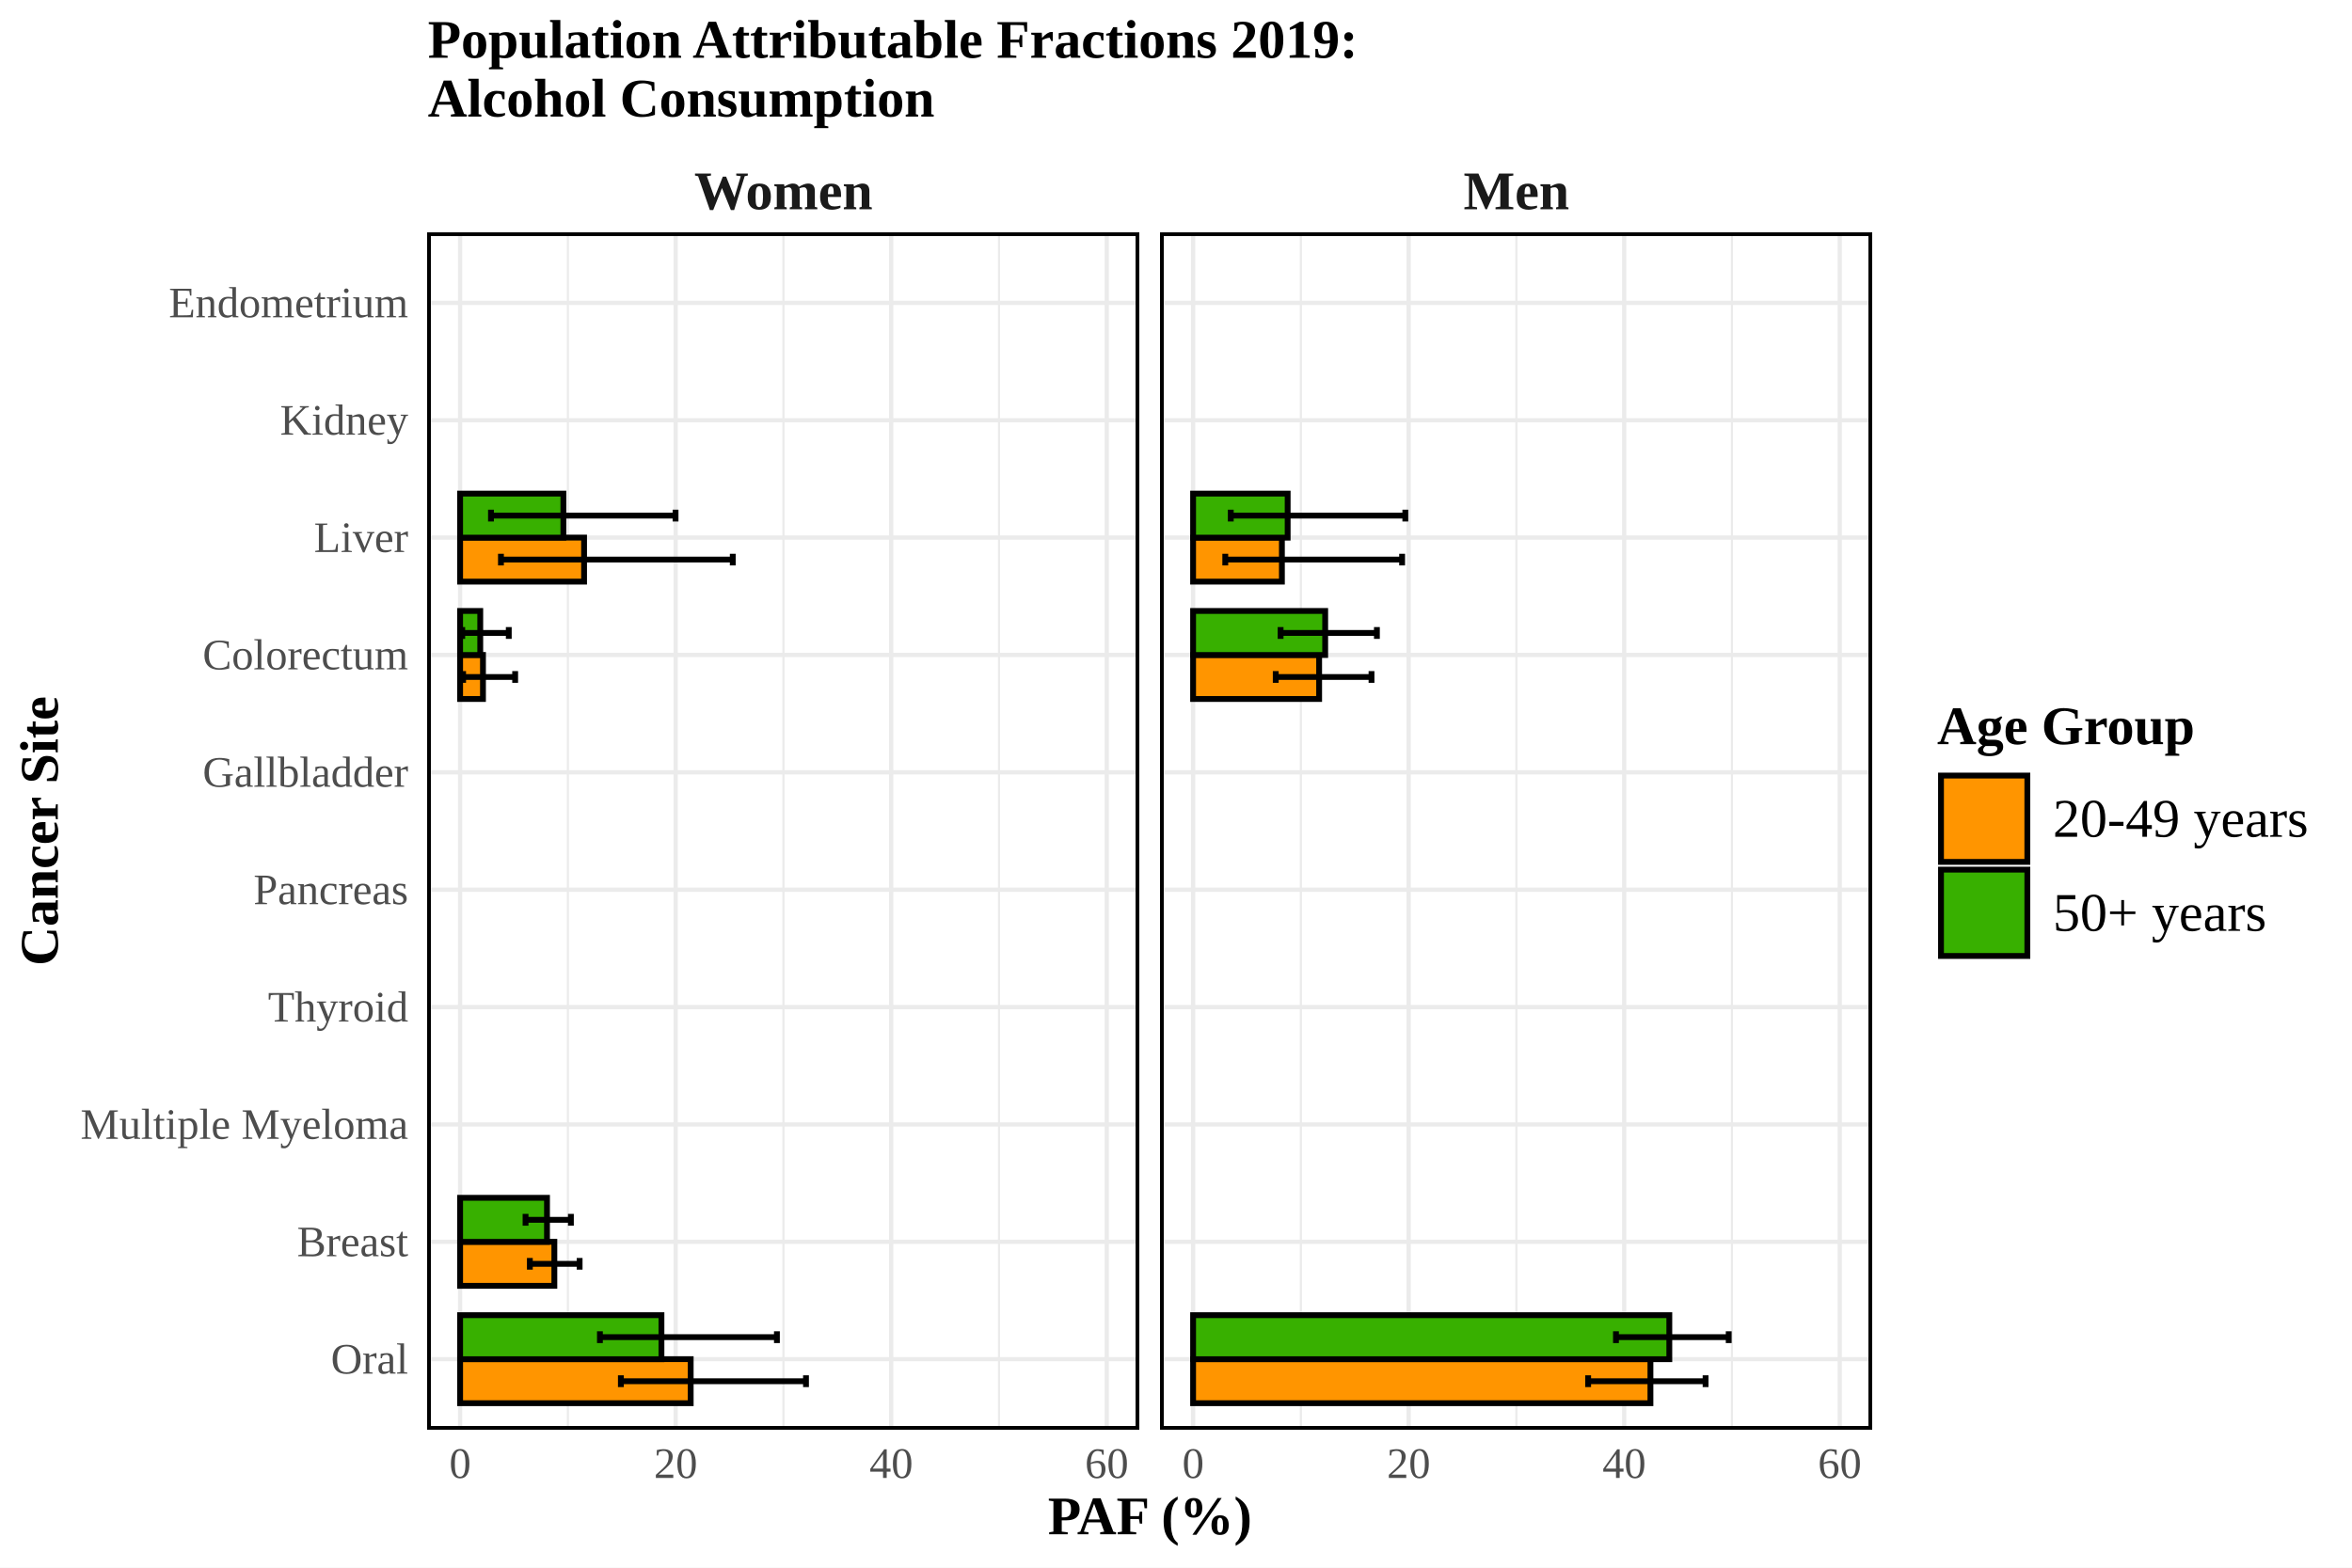
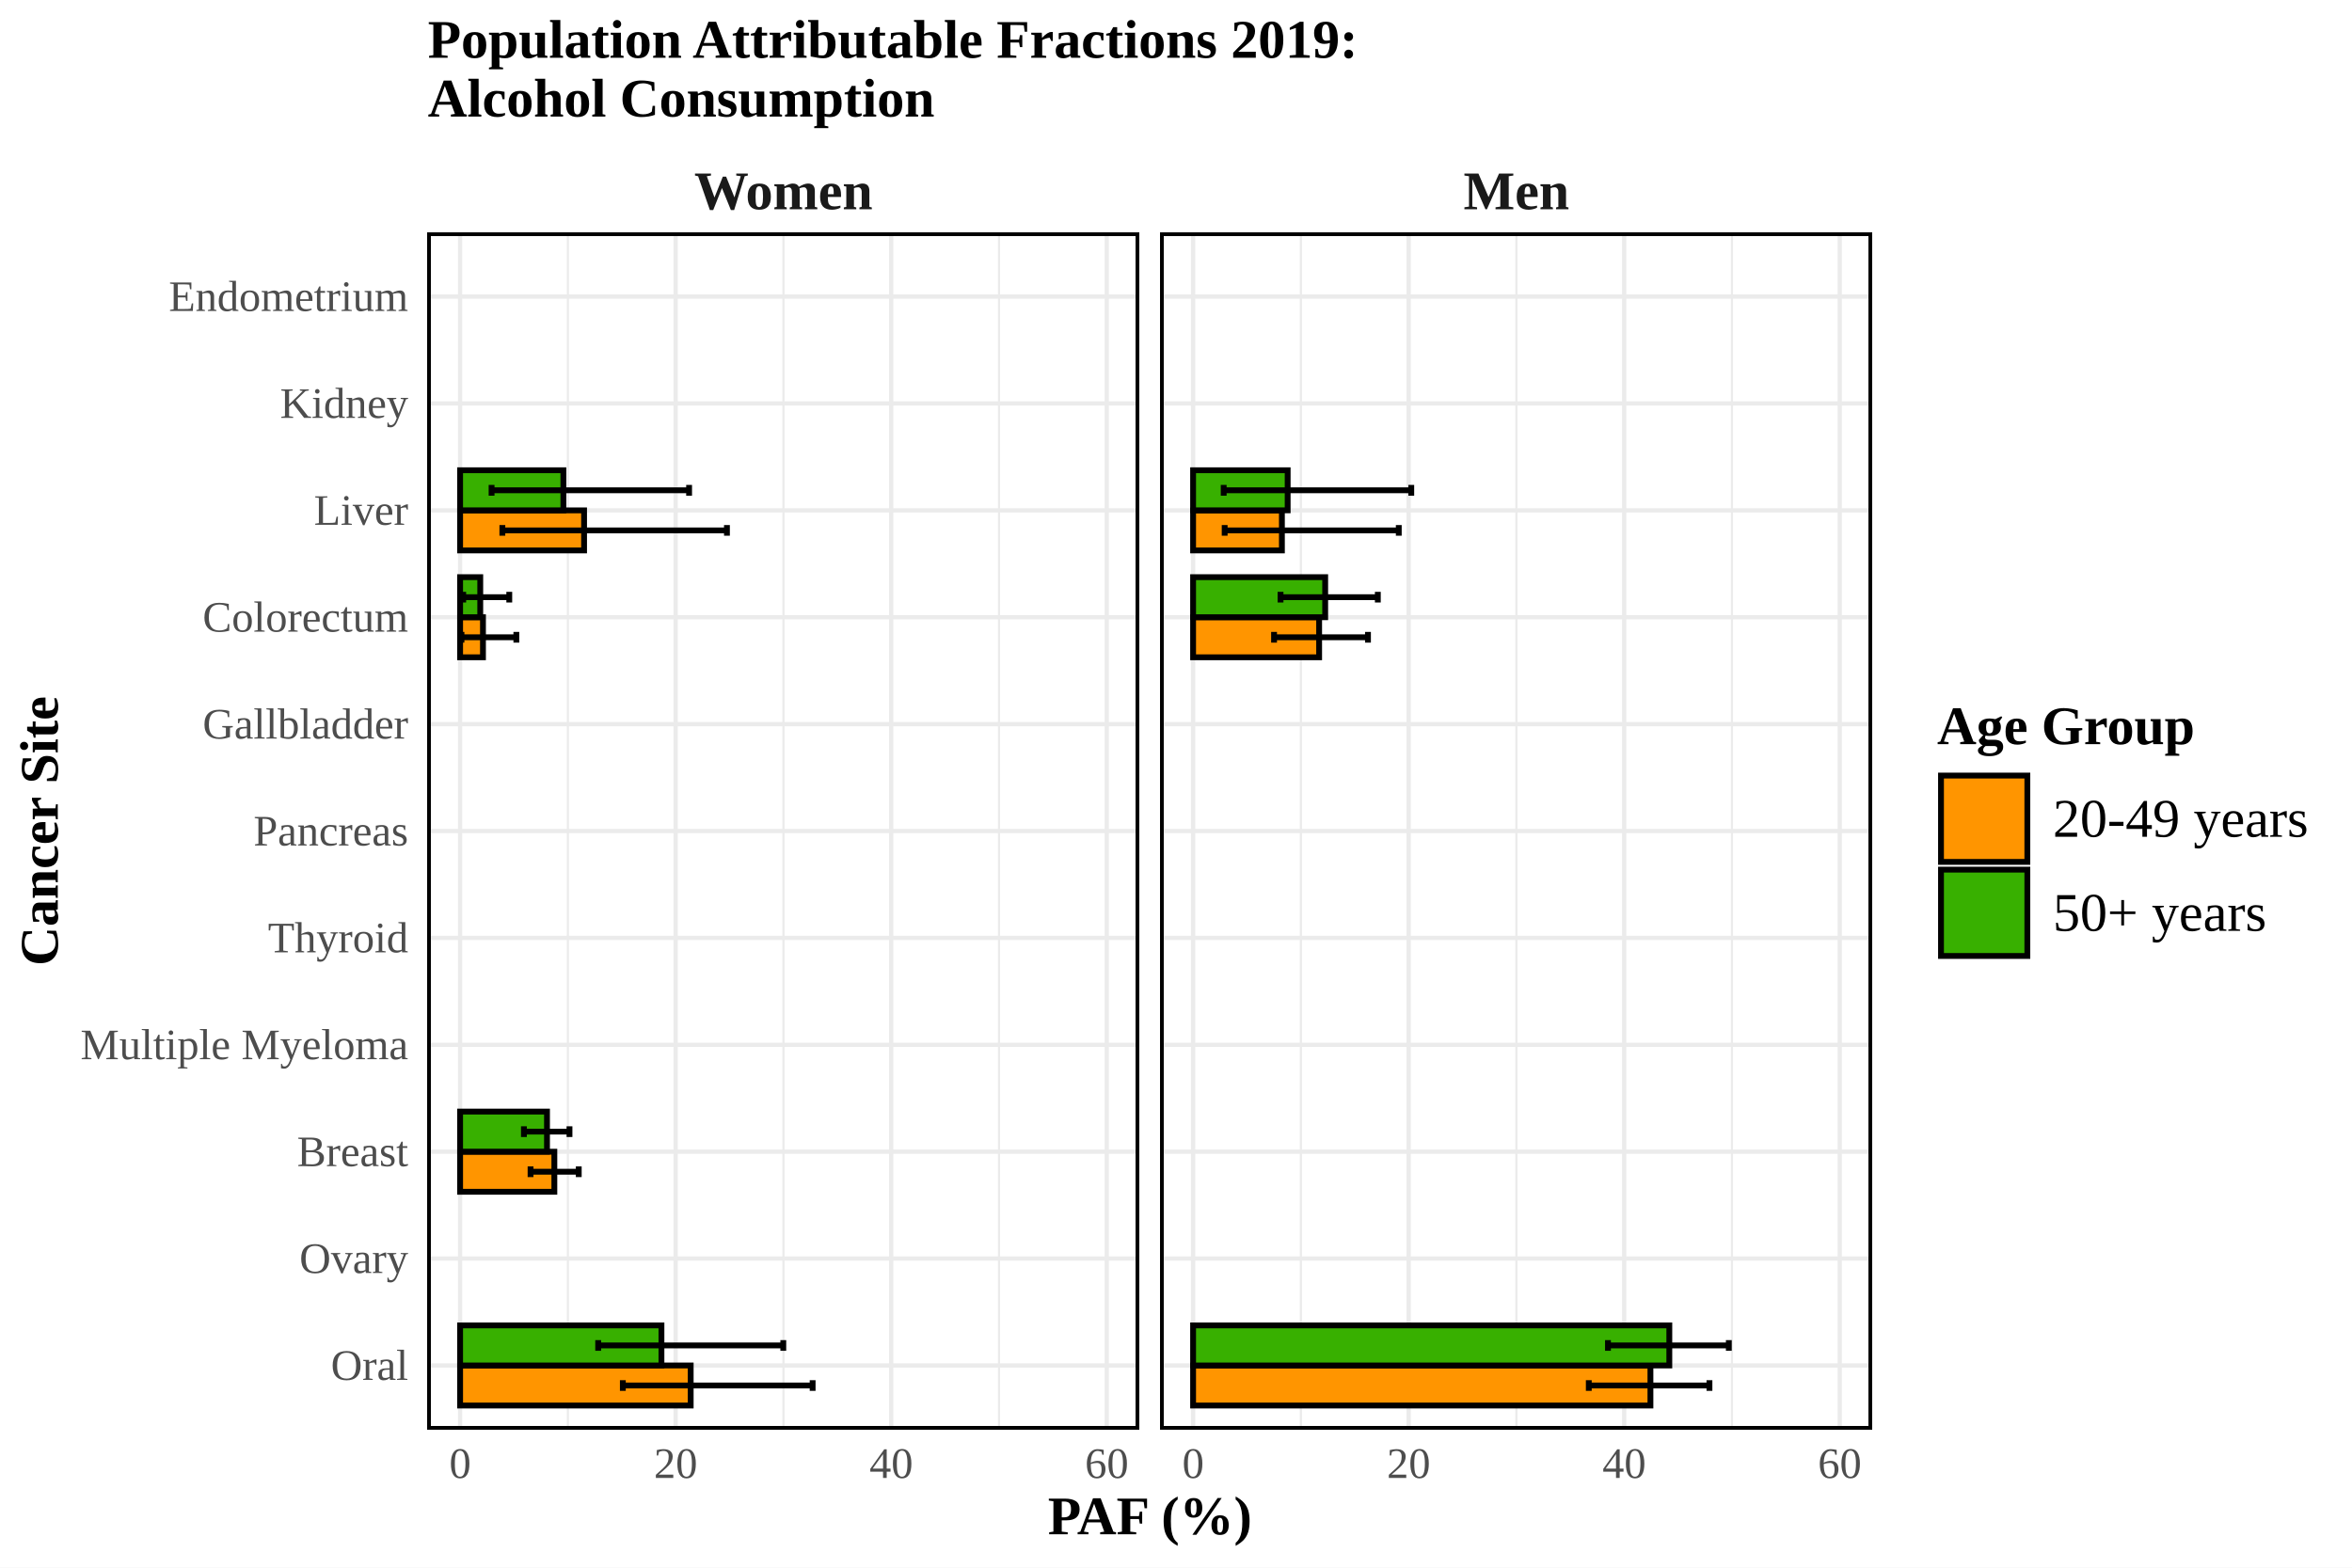
<svg xmlns="http://www.w3.org/2000/svg" class="svglite" width="432.00pt" height="288.00pt" viewBox="0 0 432.00 288.00">
  <defs>
    <style type="text/css">
    .svglite line, .svglite polyline, .svglite polygon, .svglite path, .svglite rect, .svglite circle {
      fill: none;
      stroke: #000000;
      stroke-linecap: round;
      stroke-linejoin: round;
      stroke-miterlimit: 10.00;
    }
    .svglite text {
      white-space: pre;
    }
  </style>
  </defs>
  <rect width="100%" height="100%" style="stroke: none; fill: #FFFFFF;" />
  <defs>
    <clipPath id="cpMC4wMHw0MzIuMDB8MC4wMHwyODguMDA=">
      <rect x="0.00" y="0.00" width="432.00" height="288.00" />
    </clipPath>
  </defs>
  <g clip-path="url(#cpMC4wMHw0MzIuMDB8MC4wMHwyODguMDA=)">
</g>
  <defs>
    <clipPath id="cpNzguNTh8MjA5LjIyfDQyLjcwfDI2Mi42Mw==">
      <rect x="78.58" y="42.70" width="130.64" height="219.93" />
    </clipPath>
  </defs>
  <g clip-path="url(#cpNzguNTh8MjA5LjIyfDQyLjcwfDI2Mi42Mw==)">
    <polyline points="104.31,262.63 104.31,42.70 " style="stroke-width: 0.39; stroke: #EBEBEB; stroke-linecap: butt;" />
    <polyline points="143.90,262.63 143.90,42.70 " style="stroke-width: 0.39; stroke: #EBEBEB; stroke-linecap: butt;" />
    <polyline points="183.49,262.63 183.49,42.70 " style="stroke-width: 0.39; stroke: #EBEBEB; stroke-linecap: butt;" />
-     <polyline points="78.58,249.69 209.22,249.69 " style="stroke-width: 0.78; stroke: #EBEBEB; stroke-linecap: butt;" />
-     <polyline points="78.58,228.13 209.22,228.13 " style="stroke-width: 0.78; stroke: #EBEBEB; stroke-linecap: butt;" />
-     <polyline points="78.58,206.57 209.22,206.57 " style="stroke-width: 0.78; stroke: #EBEBEB; stroke-linecap: butt;" />
-     <polyline points="78.58,185.01 209.22,185.01 " style="stroke-width: 0.78; stroke: #EBEBEB; stroke-linecap: butt;" />
-     <polyline points="78.58,163.45 209.22,163.45 " style="stroke-width: 0.78; stroke: #EBEBEB; stroke-linecap: butt;" />
-     <polyline points="78.58,141.88 209.22,141.88 " style="stroke-width: 0.78; stroke: #EBEBEB; stroke-linecap: butt;" />
-     <polyline points="78.58,120.32 209.22,120.32 " style="stroke-width: 0.78; stroke: #EBEBEB; stroke-linecap: butt;" />
-     <polyline points="78.58,98.76 209.22,98.76 " style="stroke-width: 0.78; stroke: #EBEBEB; stroke-linecap: butt;" />
-     <polyline points="78.58,77.20 209.22,77.20 " style="stroke-width: 0.78; stroke: #EBEBEB; stroke-linecap: butt;" />
-     <polyline points="78.58,55.64 209.22,55.64 " style="stroke-width: 0.78; stroke: #EBEBEB; stroke-linecap: butt;" />
+     <polyline points="78.58,250.85 209.22,250.85 " style="stroke-width: 0.78; stroke: #EBEBEB; stroke-linecap: butt;" />
+     <polyline points="78.58,231.21 209.22,231.21 " style="stroke-width: 0.78; stroke: #EBEBEB; stroke-linecap: butt;" />
+     <polyline points="78.58,211.58 209.22,211.58 " style="stroke-width: 0.78; stroke: #EBEBEB; stroke-linecap: butt;" />
+     <polyline points="78.58,191.94 209.22,191.94 " style="stroke-width: 0.78; stroke: #EBEBEB; stroke-linecap: butt;" />
+     <polyline points="78.58,172.30 209.22,172.30 " style="stroke-width: 0.78; stroke: #EBEBEB; stroke-linecap: butt;" />
+     <polyline points="78.58,152.67 209.22,152.67 " style="stroke-width: 0.78; stroke: #EBEBEB; stroke-linecap: butt;" />
+     <polyline points="78.58,133.03 209.22,133.03 " style="stroke-width: 0.78; stroke: #EBEBEB; stroke-linecap: butt;" />
+     <polyline points="78.58,113.39 209.22,113.39 " style="stroke-width: 0.78; stroke: #EBEBEB; stroke-linecap: butt;" />
+     <polyline points="78.58,93.76 209.22,93.76 " style="stroke-width: 0.78; stroke: #EBEBEB; stroke-linecap: butt;" />
+     <polyline points="78.58,74.12 209.22,74.12 " style="stroke-width: 0.78; stroke: #EBEBEB; stroke-linecap: butt;" />
+     <polyline points="78.58,54.48 209.22,54.48 " style="stroke-width: 0.78; stroke: #EBEBEB; stroke-linecap: butt;" />
    <polyline points="84.51,262.63 84.51,42.70 " style="stroke-width: 0.78; stroke: #EBEBEB; stroke-linecap: butt;" />
    <polyline points="124.10,262.63 124.10,42.70 " style="stroke-width: 0.78; stroke: #EBEBEB; stroke-linecap: butt;" />
    <polyline points="163.69,262.63 163.69,42.70 " style="stroke-width: 0.78; stroke: #EBEBEB; stroke-linecap: butt;" />
    <polyline points="203.28,262.63 203.28,42.70 " style="stroke-width: 0.78; stroke: #EBEBEB; stroke-linecap: butt;" />
-     <rect x="84.51" y="228.13" width="17.31" height="8.09" style="stroke-width: 1.07; stroke-linecap: butt; stroke-linejoin: miter; fill: #FF9500;" />
-     <rect x="84.51" y="220.05" width="15.96" height="8.09" style="stroke-width: 1.07; stroke-linecap: butt; stroke-linejoin: miter; fill: #38B000;" />
-     <rect x="84.51" y="120.32" width="4.20" height="8.09" style="stroke-width: 1.07; stroke-linecap: butt; stroke-linejoin: miter; fill: #FF9500;" />
-     <rect x="84.51" y="112.24" width="3.70" height="8.09" style="stroke-width: 1.07; stroke-linecap: butt; stroke-linejoin: miter; fill: #38B000;" />
-     <rect x="84.51" y="55.64" width="0.00" height="8.09" style="stroke-width: 1.07; stroke-linecap: butt; stroke-linejoin: miter; fill: #FF9500;" />
-     <rect x="84.51" y="47.55" width="0.00" height="8.09" style="stroke-width: 1.07; stroke-linecap: butt; stroke-linejoin: miter; fill: #38B000;" />
-     <rect x="84.51" y="141.88" width="0.00" height="8.09" style="stroke-width: 1.07; stroke-linecap: butt; stroke-linejoin: miter; fill: #FF9500;" />
-     <rect x="84.51" y="133.80" width="0.00" height="8.09" style="stroke-width: 1.07; stroke-linecap: butt; stroke-linejoin: miter; fill: #38B000;" />
-     <rect x="84.51" y="77.20" width="0.00" height="8.09" style="stroke-width: 1.07; stroke-linecap: butt; stroke-linejoin: miter; fill: #FF9500;" />
-     <rect x="84.51" y="69.11" width="0.00" height="8.09" style="stroke-width: 1.07; stroke-linecap: butt; stroke-linejoin: miter; fill: #38B000;" />
-     <rect x="84.51" y="98.76" width="22.77" height="8.09" style="stroke-width: 1.07; stroke-linecap: butt; stroke-linejoin: miter; fill: #FF9500;" />
-     <rect x="84.51" y="90.68" width="18.97" height="8.09" style="stroke-width: 1.07; stroke-linecap: butt; stroke-linejoin: miter; fill: #38B000;" />
-     <rect x="84.51" y="206.57" width="0.00" height="8.09" style="stroke-width: 1.07; stroke-linecap: butt; stroke-linejoin: miter; fill: #FF9500;" />
-     <rect x="84.51" y="198.49" width="0.00" height="8.09" style="stroke-width: 1.07; stroke-linecap: butt; stroke-linejoin: miter; fill: #38B000;" />
-     <rect x="84.51" y="249.69" width="42.35" height="8.09" style="stroke-width: 1.07; stroke-linecap: butt; stroke-linejoin: miter; fill: #FF9500;" />
-     <rect x="84.51" y="241.61" width="36.98" height="8.09" style="stroke-width: 1.07; stroke-linecap: butt; stroke-linejoin: miter; fill: #38B000;" />
-     <rect x="84.51" y="163.45" width="0.00" height="8.09" style="stroke-width: 1.07; stroke-linecap: butt; stroke-linejoin: miter; fill: #FF9500;" />
-     <rect x="84.51" y="155.36" width="0.00" height="8.09" style="stroke-width: 1.07; stroke-linecap: butt; stroke-linejoin: miter; fill: #38B000;" />
-     <rect x="84.51" y="185.01" width="0.00" height="8.09" style="stroke-width: 1.07; stroke-linecap: butt; stroke-linejoin: miter; fill: #FF9500;" />
-     <rect x="84.51" y="176.92" width="0.00" height="8.09" style="stroke-width: 1.07; stroke-linecap: butt; stroke-linejoin: miter; fill: #38B000;" />
-     <polyline points="106.46,233.25 106.46,231.10 " style="stroke-width: 1.07; stroke-linecap: butt;" />
-     <polyline points="106.46,232.18 97.32,232.18 " style="stroke-width: 1.07; stroke-linecap: butt;" />
-     <polyline points="97.32,233.25 97.32,231.10 " style="stroke-width: 1.07; stroke-linecap: butt;" />
-     <polyline points="104.86,225.17 104.86,223.01 " style="stroke-width: 1.07; stroke-linecap: butt;" />
-     <polyline points="104.86,224.09 96.53,224.09 " style="stroke-width: 1.07; stroke-linecap: butt;" />
-     <polyline points="96.53,225.17 96.53,223.01 " style="stroke-width: 1.07; stroke-linecap: butt;" />
-     <polyline points="94.62,125.44 94.62,123.29 " style="stroke-width: 1.07; stroke-linecap: butt;" />
-     <polyline points="94.62,124.37 85.06,124.37 " style="stroke-width: 1.07; stroke-linecap: butt;" />
-     <polyline points="85.06,125.44 85.06,123.29 " style="stroke-width: 1.07; stroke-linecap: butt;" />
-     <polyline points="93.45,117.36 93.45,115.20 " style="stroke-width: 1.07; stroke-linecap: butt;" />
-     <polyline points="93.45,116.28 84.90,116.28 " style="stroke-width: 1.07; stroke-linecap: butt;" />
-     <polyline points="84.90,117.36 84.90,115.20 " style="stroke-width: 1.07; stroke-linecap: butt;" />
-     <polyline points="134.59,103.88 134.59,101.73 " style="stroke-width: 1.07; stroke-linecap: butt;" />
-     <polyline points="134.59,102.80 92.01,102.80 " style="stroke-width: 1.07; stroke-linecap: butt;" />
-     <polyline points="92.01,103.88 92.01,101.73 " style="stroke-width: 1.07; stroke-linecap: butt;" />
-     <polyline points="124.08,95.80 124.08,93.64 " style="stroke-width: 1.07; stroke-linecap: butt;" />
-     <polyline points="124.08,94.72 90.18,94.72 " style="stroke-width: 1.07; stroke-linecap: butt;" />
-     <polyline points="90.18,95.80 90.18,93.64 " style="stroke-width: 1.07; stroke-linecap: butt;" />
-     <polyline points="148.04,254.82 148.04,252.66 " style="stroke-width: 1.07; stroke-linecap: butt;" />
-     <polyline points="148.04,253.74 114.04,253.74 " style="stroke-width: 1.07; stroke-linecap: butt;" />
-     <polyline points="114.04,254.82 114.04,252.66 " style="stroke-width: 1.07; stroke-linecap: butt;" />
-     <polyline points="142.70,246.73 142.70,244.57 " style="stroke-width: 1.07; stroke-linecap: butt;" />
-     <polyline points="142.70,245.65 110.19,245.65 " style="stroke-width: 1.07; stroke-linecap: butt;" />
-     <polyline points="110.19,246.73 110.19,244.57 " style="stroke-width: 1.07; stroke-linecap: butt;" />
+     <rect x="84.51" y="211.58" width="17.31" height="7.36" style="stroke-width: 1.07; stroke-linecap: butt; stroke-linejoin: miter; fill: #FF9500;" />
+     <rect x="84.51" y="204.21" width="15.96" height="7.36" style="stroke-width: 1.07; stroke-linecap: butt; stroke-linejoin: miter; fill: #38B000;" />
+     <rect x="84.51" y="113.39" width="4.20" height="7.36" style="stroke-width: 1.07; stroke-linecap: butt; stroke-linejoin: miter; fill: #FF9500;" />
+     <rect x="84.51" y="106.03" width="3.70" height="7.36" style="stroke-width: 1.07; stroke-linecap: butt; stroke-linejoin: miter; fill: #38B000;" />
+     <rect x="84.51" y="54.48" width="0.00" height="7.36" style="stroke-width: 1.07; stroke-linecap: butt; stroke-linejoin: miter; fill: #FF9500;" />
+     <rect x="84.51" y="47.12" width="0.00" height="7.36" style="stroke-width: 1.07; stroke-linecap: butt; stroke-linejoin: miter; fill: #38B000;" />
+     <rect x="84.51" y="133.03" width="0.00" height="7.36" style="stroke-width: 1.07; stroke-linecap: butt; stroke-linejoin: miter; fill: #FF9500;" />
+     <rect x="84.51" y="125.67" width="0.00" height="7.36" style="stroke-width: 1.07; stroke-linecap: butt; stroke-linejoin: miter; fill: #38B000;" />
+     <rect x="84.51" y="74.12" width="0.00" height="7.36" style="stroke-width: 1.07; stroke-linecap: butt; stroke-linejoin: miter; fill: #FF9500;" />
+     <rect x="84.51" y="66.75" width="0.00" height="7.36" style="stroke-width: 1.07; stroke-linecap: butt; stroke-linejoin: miter; fill: #38B000;" />
+     <rect x="84.51" y="93.76" width="22.77" height="7.36" style="stroke-width: 1.07; stroke-linecap: butt; stroke-linejoin: miter; fill: #FF9500;" />
+     <rect x="84.51" y="86.39" width="18.97" height="7.36" style="stroke-width: 1.07; stroke-linecap: butt; stroke-linejoin: miter; fill: #38B000;" />
+     <rect x="84.51" y="191.94" width="0.00" height="7.36" style="stroke-width: 1.07; stroke-linecap: butt; stroke-linejoin: miter; fill: #FF9500;" />
+     <rect x="84.51" y="184.58" width="0.00" height="7.36" style="stroke-width: 1.07; stroke-linecap: butt; stroke-linejoin: miter; fill: #38B000;" />
+     <rect x="84.51" y="250.85" width="42.35" height="7.36" style="stroke-width: 1.07; stroke-linecap: butt; stroke-linejoin: miter; fill: #FF9500;" />
+     <rect x="84.51" y="243.49" width="36.98" height="7.36" style="stroke-width: 1.07; stroke-linecap: butt; stroke-linejoin: miter; fill: #38B000;" />
+     <rect x="84.51" y="231.21" width="0.00" height="7.36" style="stroke-width: 1.07; stroke-linecap: butt; stroke-linejoin: miter; fill: #FF9500;" />
+     <rect x="84.51" y="223.85" width="0.00" height="7.36" style="stroke-width: 1.07; stroke-linecap: butt; stroke-linejoin: miter; fill: #38B000;" />
+     <rect x="84.51" y="152.67" width="0.00" height="7.36" style="stroke-width: 1.07; stroke-linecap: butt; stroke-linejoin: miter; fill: #FF9500;" />
+     <rect x="84.51" y="145.30" width="0.00" height="7.36" style="stroke-width: 1.07; stroke-linecap: butt; stroke-linejoin: miter; fill: #38B000;" />
+     <rect x="84.51" y="172.30" width="0.00" height="7.36" style="stroke-width: 1.07; stroke-linecap: butt; stroke-linejoin: miter; fill: #FF9500;" />
+     <rect x="84.51" y="164.94" width="0.00" height="7.36" style="stroke-width: 1.07; stroke-linecap: butt; stroke-linejoin: miter; fill: #38B000;" />
+     <polyline points="106.30,216.24 106.30,214.28 " style="stroke-width: 1.07; stroke-linecap: butt;" />
+     <polyline points="106.30,215.26 97.45,215.26 " style="stroke-width: 1.07; stroke-linecap: butt;" />
+     <polyline points="97.45,216.24 97.45,214.28 " style="stroke-width: 1.07; stroke-linecap: butt;" />
+     <polyline points="104.60,208.88 104.60,206.91 " style="stroke-width: 1.07; stroke-linecap: butt;" />
+     <polyline points="104.60,207.89 96.23,207.89 " style="stroke-width: 1.07; stroke-linecap: butt;" />
+     <polyline points="96.23,208.88 96.23,206.91 " style="stroke-width: 1.07; stroke-linecap: butt;" />
+     <polyline points="94.84,118.06 94.84,116.09 " style="stroke-width: 1.07; stroke-linecap: butt;" />
+     <polyline points="94.84,117.07 84.76,117.07 " style="stroke-width: 1.07; stroke-linecap: butt;" />
+     <polyline points="84.76,118.06 84.76,116.09 " style="stroke-width: 1.07; stroke-linecap: butt;" />
+     <polyline points="93.54,110.69 93.54,108.73 " style="stroke-width: 1.07; stroke-linecap: butt;" />
+     <polyline points="93.54,109.71 85.08,109.71 " style="stroke-width: 1.07; stroke-linecap: butt;" />
+     <polyline points="85.08,110.69 85.08,108.73 " style="stroke-width: 1.07; stroke-linecap: butt;" />
+     <polyline points="133.52,98.42 133.52,96.46 " style="stroke-width: 1.07; stroke-linecap: butt;" />
+     <polyline points="133.52,97.44 92.27,97.44 " style="stroke-width: 1.07; stroke-linecap: butt;" />
+     <polyline points="92.27,98.42 92.27,96.46 " style="stroke-width: 1.07; stroke-linecap: butt;" />
+     <polyline points="126.57,91.06 126.57,89.09 " style="stroke-width: 1.07; stroke-linecap: butt;" />
+     <polyline points="126.57,90.07 90.29,90.07 " style="stroke-width: 1.07; stroke-linecap: butt;" />
+     <polyline points="90.29,91.06 90.29,89.09 " style="stroke-width: 1.07; stroke-linecap: butt;" />
+     <polyline points="149.26,255.51 149.26,253.55 " style="stroke-width: 1.07; stroke-linecap: butt;" />
+     <polyline points="149.26,254.53 114.40,254.53 " style="stroke-width: 1.07; stroke-linecap: butt;" />
+     <polyline points="114.40,255.51 114.40,253.55 " style="stroke-width: 1.07; stroke-linecap: butt;" />
+     <polyline points="143.87,248.15 143.87,246.19 " style="stroke-width: 1.07; stroke-linecap: butt;" />
+     <polyline points="143.87,247.17 109.87,247.17 " style="stroke-width: 1.07; stroke-linecap: butt;" />
+     <polyline points="109.87,248.15 109.87,246.19 " style="stroke-width: 1.07; stroke-linecap: butt;" />
+     <rect x="78.58" y="42.70" width="130.64" height="219.93" style="stroke-width: 1.07; stroke-linecap: butt; stroke-linejoin: miter;" />
+     <rect x="78.58" y="42.70" width="130.64" height="219.93" style="stroke-width: 1.07; stroke-linecap: butt; stroke-linejoin: miter;" />
    <rect x="78.58" y="42.70" width="130.64" height="219.93" style="stroke-width: 1.07; stroke-linecap: butt; stroke-linejoin: miter;" />
    <rect x="78.58" y="42.70" width="130.64" height="219.93" style="stroke-width: 1.07; stroke-linecap: butt; stroke-linejoin: miter;" />
    <rect x="78.58" y="42.70" width="130.64" height="219.93" style="stroke-width: 1.07; stroke-linecap: butt; stroke-linejoin: miter;" />
    <rect x="78.58" y="42.70" width="130.64" height="219.93" style="stroke-width: 1.07; stroke-linecap: butt; stroke-linejoin: miter;" />
    <rect x="78.58" y="42.70" width="130.64" height="219.93" style="stroke-width: 1.07; stroke-linecap: butt; stroke-linejoin: miter;" />
    <rect x="78.58" y="42.70" width="130.64" height="219.93" style="stroke-width: 1.07; stroke-linecap: butt; stroke-linejoin: miter;" />
    <rect x="78.58" y="42.70" width="130.64" height="219.93" style="stroke-width: 1.07; stroke-linecap: butt; stroke-linejoin: miter;" />
    <rect x="78.58" y="42.70" width="130.64" height="219.93" style="stroke-width: 1.07; stroke-linecap: butt; stroke-linejoin: miter;" />
    <rect x="78.58" y="42.70" width="130.64" height="219.93" style="stroke-width: 1.07; stroke-linecap: butt; stroke-linejoin: miter;" />
    <rect x="78.58" y="42.70" width="130.64" height="219.93" style="stroke-width: 1.07; stroke-linecap: butt; stroke-linejoin: miter;" />
    <rect x="78.58" y="42.70" width="130.64" height="219.93" style="stroke-width: 1.07; stroke-linecap: butt; stroke-linejoin: miter;" />
    <rect x="78.58" y="42.70" width="130.64" height="219.93" style="stroke-width: 1.07; stroke-linecap: butt; stroke-linejoin: miter;" />
    <rect x="78.58" y="42.70" width="130.64" height="219.93" style="stroke-width: 1.07; stroke-linecap: butt; stroke-linejoin: miter;" />
    <rect x="78.58" y="42.70" width="130.64" height="219.93" style="stroke-width: 1.07; stroke-linecap: butt; stroke-linejoin: miter;" />
    <rect x="78.58" y="42.70" width="130.64" height="219.93" style="stroke-width: 1.07; stroke-linecap: butt; stroke-linejoin: miter;" />
    <rect x="78.58" y="42.70" width="130.64" height="219.93" style="stroke-width: 1.07; stroke-linecap: butt; stroke-linejoin: miter;" />
    <rect x="78.58" y="42.70" width="130.64" height="219.93" style="stroke-width: 1.07; stroke-linecap: butt; stroke-linejoin: miter;" />
    <rect x="78.58" y="42.70" width="130.64" height="219.93" style="stroke-width: 1.07; stroke-linecap: butt; stroke-linejoin: miter;" />
    <rect x="78.58" y="42.70" width="130.64" height="219.93" style="stroke-width: 1.07; stroke-linecap: butt; stroke-linejoin: miter;" />
    <rect x="78.58" y="42.70" width="130.64" height="219.93" style="stroke-width: 1.07; stroke-linecap: butt; stroke-linejoin: miter;" />
  </g>
  <g clip-path="url(#cpMC4wMHw0MzIuMDB8MC4wMHwyODguMDA=)">
</g>
  <defs>
    <clipPath id="cpMjEzLjIwfDM0My44NHw0Mi43MHwyNjIuNjM=">
      <rect x="213.20" y="42.70" width="130.64" height="219.93" />
    </clipPath>
  </defs>
  <g clip-path="url(#cpMjEzLjIwfDM0My44NHw0Mi43MHwyNjIuNjM=)">
    <polyline points="238.94,262.63 238.94,42.70 " style="stroke-width: 0.39; stroke: #EBEBEB; stroke-linecap: butt;" />
    <polyline points="278.52,262.63 278.52,42.70 " style="stroke-width: 0.39; stroke: #EBEBEB; stroke-linecap: butt;" />
    <polyline points="318.11,262.63 318.11,42.70 " style="stroke-width: 0.39; stroke: #EBEBEB; stroke-linecap: butt;" />
-     <polyline points="213.20,249.69 343.84,249.69 " style="stroke-width: 0.78; stroke: #EBEBEB; stroke-linecap: butt;" />
-     <polyline points="213.20,228.13 343.84,228.13 " style="stroke-width: 0.78; stroke: #EBEBEB; stroke-linecap: butt;" />
-     <polyline points="213.20,206.57 343.84,206.57 " style="stroke-width: 0.78; stroke: #EBEBEB; stroke-linecap: butt;" />
-     <polyline points="213.20,185.01 343.84,185.01 " style="stroke-width: 0.78; stroke: #EBEBEB; stroke-linecap: butt;" />
-     <polyline points="213.20,163.45 343.84,163.45 " style="stroke-width: 0.78; stroke: #EBEBEB; stroke-linecap: butt;" />
-     <polyline points="213.20,141.88 343.84,141.88 " style="stroke-width: 0.78; stroke: #EBEBEB; stroke-linecap: butt;" />
-     <polyline points="213.20,120.32 343.84,120.32 " style="stroke-width: 0.78; stroke: #EBEBEB; stroke-linecap: butt;" />
-     <polyline points="213.20,98.76 343.84,98.76 " style="stroke-width: 0.78; stroke: #EBEBEB; stroke-linecap: butt;" />
-     <polyline points="213.20,77.20 343.84,77.20 " style="stroke-width: 0.78; stroke: #EBEBEB; stroke-linecap: butt;" />
-     <polyline points="213.20,55.64 343.84,55.64 " style="stroke-width: 0.78; stroke: #EBEBEB; stroke-linecap: butt;" />
+     <polyline points="213.20,250.85 343.84,250.85 " style="stroke-width: 0.78; stroke: #EBEBEB; stroke-linecap: butt;" />
+     <polyline points="213.20,231.21 343.84,231.21 " style="stroke-width: 0.78; stroke: #EBEBEB; stroke-linecap: butt;" />
+     <polyline points="213.20,211.58 343.84,211.58 " style="stroke-width: 0.78; stroke: #EBEBEB; stroke-linecap: butt;" />
+     <polyline points="213.20,191.94 343.84,191.94 " style="stroke-width: 0.78; stroke: #EBEBEB; stroke-linecap: butt;" />
+     <polyline points="213.20,172.30 343.84,172.30 " style="stroke-width: 0.78; stroke: #EBEBEB; stroke-linecap: butt;" />
+     <polyline points="213.20,152.67 343.84,152.67 " style="stroke-width: 0.78; stroke: #EBEBEB; stroke-linecap: butt;" />
+     <polyline points="213.20,133.03 343.84,133.03 " style="stroke-width: 0.78; stroke: #EBEBEB; stroke-linecap: butt;" />
+     <polyline points="213.20,113.39 343.84,113.39 " style="stroke-width: 0.78; stroke: #EBEBEB; stroke-linecap: butt;" />
+     <polyline points="213.20,93.76 343.84,93.76 " style="stroke-width: 0.78; stroke: #EBEBEB; stroke-linecap: butt;" />
+     <polyline points="213.20,74.12 343.84,74.12 " style="stroke-width: 0.78; stroke: #EBEBEB; stroke-linecap: butt;" />
+     <polyline points="213.20,54.48 343.84,54.48 " style="stroke-width: 0.78; stroke: #EBEBEB; stroke-linecap: butt;" />
    <polyline points="219.14,262.63 219.14,42.70 " style="stroke-width: 0.78; stroke: #EBEBEB; stroke-linecap: butt;" />
    <polyline points="258.73,262.63 258.73,42.70 " style="stroke-width: 0.78; stroke: #EBEBEB; stroke-linecap: butt;" />
    <polyline points="298.32,262.63 298.32,42.70 " style="stroke-width: 0.78; stroke: #EBEBEB; stroke-linecap: butt;" />
    <polyline points="337.91,262.63 337.91,42.70 " style="stroke-width: 0.78; stroke: #EBEBEB; stroke-linecap: butt;" />
-     <rect x="219.14" y="228.13" width="0.00" height="8.09" style="stroke-width: 1.07; stroke-linecap: butt; stroke-linejoin: miter; fill: #FF9500;" />
-     <rect x="219.14" y="220.05" width="0.00" height="8.09" style="stroke-width: 1.07; stroke-linecap: butt; stroke-linejoin: miter; fill: #38B000;" />
-     <rect x="219.14" y="120.32" width="23.15" height="8.09" style="stroke-width: 1.07; stroke-linecap: butt; stroke-linejoin: miter; fill: #FF9500;" />
-     <rect x="219.14" y="112.24" width="24.26" height="8.09" style="stroke-width: 1.07; stroke-linecap: butt; stroke-linejoin: miter; fill: #38B000;" />
-     <rect x="219.14" y="55.64" width="0.00" height="8.09" style="stroke-width: 1.07; stroke-linecap: butt; stroke-linejoin: miter; fill: #FF9500;" />
-     <rect x="219.14" y="47.55" width="0.00" height="8.09" style="stroke-width: 1.07; stroke-linecap: butt; stroke-linejoin: miter; fill: #38B000;" />
-     <rect x="219.14" y="141.88" width="0.00" height="8.09" style="stroke-width: 1.07; stroke-linecap: butt; stroke-linejoin: miter; fill: #FF9500;" />
-     <rect x="219.14" y="133.80" width="0.00" height="8.09" style="stroke-width: 1.07; stroke-linecap: butt; stroke-linejoin: miter; fill: #38B000;" />
-     <rect x="219.14" y="77.20" width="0.00" height="8.09" style="stroke-width: 1.07; stroke-linecap: butt; stroke-linejoin: miter; fill: #FF9500;" />
-     <rect x="219.14" y="69.11" width="0.00" height="8.09" style="stroke-width: 1.07; stroke-linecap: butt; stroke-linejoin: miter; fill: #38B000;" />
-     <rect x="219.14" y="98.76" width="16.31" height="8.09" style="stroke-width: 1.07; stroke-linecap: butt; stroke-linejoin: miter; fill: #FF9500;" />
-     <rect x="219.14" y="90.68" width="17.37" height="8.09" style="stroke-width: 1.07; stroke-linecap: butt; stroke-linejoin: miter; fill: #38B000;" />
-     <rect x="219.14" y="206.57" width="0.00" height="8.09" style="stroke-width: 1.07; stroke-linecap: butt; stroke-linejoin: miter; fill: #FF9500;" />
-     <rect x="219.14" y="198.49" width="0.00" height="8.09" style="stroke-width: 1.07; stroke-linecap: butt; stroke-linejoin: miter; fill: #38B000;" />
-     <rect x="219.14" y="249.69" width="84.00" height="8.09" style="stroke-width: 1.07; stroke-linecap: butt; stroke-linejoin: miter; fill: #FF9500;" />
-     <rect x="219.14" y="241.61" width="87.47" height="8.09" style="stroke-width: 1.07; stroke-linecap: butt; stroke-linejoin: miter; fill: #38B000;" />
-     <rect x="219.14" y="163.45" width="0.00" height="8.09" style="stroke-width: 1.07; stroke-linecap: butt; stroke-linejoin: miter; fill: #FF9500;" />
-     <rect x="219.14" y="155.36" width="0.00" height="8.09" style="stroke-width: 1.07; stroke-linecap: butt; stroke-linejoin: miter; fill: #38B000;" />
-     <rect x="219.14" y="185.01" width="0.00" height="8.09" style="stroke-width: 1.07; stroke-linecap: butt; stroke-linejoin: miter; fill: #FF9500;" />
-     <rect x="219.14" y="176.92" width="0.00" height="8.09" style="stroke-width: 1.07; stroke-linecap: butt; stroke-linejoin: miter; fill: #38B000;" />
-     <polyline points="251.91,125.44 251.91,123.29 " style="stroke-width: 1.07; stroke-linecap: butt;" />
-     <polyline points="251.91,124.37 234.32,124.37 " style="stroke-width: 1.07; stroke-linecap: butt;" />
-     <polyline points="234.32,125.44 234.32,123.29 " style="stroke-width: 1.07; stroke-linecap: butt;" />
-     <polyline points="252.90,117.36 252.90,115.20 " style="stroke-width: 1.07; stroke-linecap: butt;" />
-     <polyline points="252.90,116.28 235.21,116.28 " style="stroke-width: 1.07; stroke-linecap: butt;" />
-     <polyline points="235.21,117.36 235.21,115.20 " style="stroke-width: 1.07; stroke-linecap: butt;" />
-     <polyline points="257.53,103.88 257.53,101.73 " style="stroke-width: 1.07; stroke-linecap: butt;" />
-     <polyline points="257.53,102.80 225.05,102.80 " style="stroke-width: 1.07; stroke-linecap: butt;" />
-     <polyline points="225.05,103.88 225.05,101.73 " style="stroke-width: 1.07; stroke-linecap: butt;" />
-     <polyline points="258.12,95.80 258.12,93.64 " style="stroke-width: 1.07; stroke-linecap: butt;" />
-     <polyline points="258.12,94.72 226.06,94.72 " style="stroke-width: 1.07; stroke-linecap: butt;" />
-     <polyline points="226.06,95.80 226.06,93.64 " style="stroke-width: 1.07; stroke-linecap: butt;" />
-     <polyline points="313.27,254.82 313.27,252.66 " style="stroke-width: 1.07; stroke-linecap: butt;" />
-     <polyline points="313.27,253.74 291.70,253.74 " style="stroke-width: 1.07; stroke-linecap: butt;" />
-     <polyline points="291.70,254.82 291.70,252.66 " style="stroke-width: 1.07; stroke-linecap: butt;" />
-     <polyline points="317.52,246.73 317.52,244.57 " style="stroke-width: 1.07; stroke-linecap: butt;" />
-     <polyline points="317.52,245.65 296.81,245.65 " style="stroke-width: 1.07; stroke-linecap: butt;" />
-     <polyline points="296.81,246.73 296.81,244.57 " style="stroke-width: 1.07; stroke-linecap: butt;" />
+     <rect x="219.14" y="211.58" width="0.00" height="7.36" style="stroke-width: 1.07; stroke-linecap: butt; stroke-linejoin: miter; fill: #FF9500;" />
+     <rect x="219.14" y="204.21" width="0.00" height="7.36" style="stroke-width: 1.07; stroke-linecap: butt; stroke-linejoin: miter; fill: #38B000;" />
+     <rect x="219.14" y="113.39" width="23.15" height="7.36" style="stroke-width: 1.07; stroke-linecap: butt; stroke-linejoin: miter; fill: #FF9500;" />
+     <rect x="219.14" y="106.03" width="24.26" height="7.36" style="stroke-width: 1.07; stroke-linecap: butt; stroke-linejoin: miter; fill: #38B000;" />
+     <rect x="219.14" y="54.48" width="0.00" height="7.36" style="stroke-width: 1.07; stroke-linecap: butt; stroke-linejoin: miter; fill: #FF9500;" />
+     <rect x="219.14" y="47.12" width="0.00" height="7.36" style="stroke-width: 1.07; stroke-linecap: butt; stroke-linejoin: miter; fill: #38B000;" />
+     <rect x="219.14" y="133.03" width="0.00" height="7.36" style="stroke-width: 1.07; stroke-linecap: butt; stroke-linejoin: miter; fill: #FF9500;" />
+     <rect x="219.14" y="125.67" width="0.00" height="7.36" style="stroke-width: 1.07; stroke-linecap: butt; stroke-linejoin: miter; fill: #38B000;" />
+     <rect x="219.14" y="74.12" width="0.00" height="7.36" style="stroke-width: 1.07; stroke-linecap: butt; stroke-linejoin: miter; fill: #FF9500;" />
+     <rect x="219.14" y="66.75" width="0.00" height="7.36" style="stroke-width: 1.07; stroke-linecap: butt; stroke-linejoin: miter; fill: #38B000;" />
+     <rect x="219.14" y="93.76" width="16.31" height="7.36" style="stroke-width: 1.07; stroke-linecap: butt; stroke-linejoin: miter; fill: #FF9500;" />
+     <rect x="219.14" y="86.39" width="17.37" height="7.36" style="stroke-width: 1.07; stroke-linecap: butt; stroke-linejoin: miter; fill: #38B000;" />
+     <rect x="219.14" y="191.94" width="0.00" height="7.36" style="stroke-width: 1.07; stroke-linecap: butt; stroke-linejoin: miter; fill: #FF9500;" />
+     <rect x="219.14" y="184.58" width="0.00" height="7.36" style="stroke-width: 1.07; stroke-linecap: butt; stroke-linejoin: miter; fill: #38B000;" />
+     <rect x="219.14" y="250.85" width="84.00" height="7.36" style="stroke-width: 1.07; stroke-linecap: butt; stroke-linejoin: miter; fill: #FF9500;" />
+     <rect x="219.14" y="243.49" width="87.47" height="7.36" style="stroke-width: 1.07; stroke-linecap: butt; stroke-linejoin: miter; fill: #38B000;" />
+     <rect x="219.14" y="231.21" width="0.00" height="7.36" style="stroke-width: 1.07; stroke-linecap: butt; stroke-linejoin: miter; fill: #FF9500;" />
+     <rect x="219.14" y="223.85" width="0.00" height="7.36" style="stroke-width: 1.07; stroke-linecap: butt; stroke-linejoin: miter; fill: #38B000;" />
+     <rect x="219.14" y="152.67" width="0.00" height="7.36" style="stroke-width: 1.07; stroke-linecap: butt; stroke-linejoin: miter; fill: #FF9500;" />
+     <rect x="219.14" y="145.30" width="0.00" height="7.36" style="stroke-width: 1.07; stroke-linecap: butt; stroke-linejoin: miter; fill: #38B000;" />
+     <rect x="219.14" y="172.30" width="0.00" height="7.36" style="stroke-width: 1.07; stroke-linecap: butt; stroke-linejoin: miter; fill: #FF9500;" />
+     <rect x="219.14" y="164.94" width="0.00" height="7.36" style="stroke-width: 1.07; stroke-linecap: butt; stroke-linejoin: miter; fill: #38B000;" />
+     <polyline points="251.26,118.06 251.26,116.09 " style="stroke-width: 1.07; stroke-linecap: butt;" />
+     <polyline points="251.26,117.07 234.01,117.07 " style="stroke-width: 1.07; stroke-linecap: butt;" />
+     <polyline points="234.01,118.06 234.01,116.09 " style="stroke-width: 1.07; stroke-linecap: butt;" />
+     <polyline points="253.07,110.69 253.07,108.73 " style="stroke-width: 1.07; stroke-linecap: butt;" />
+     <polyline points="253.07,109.71 235.20,109.71 " style="stroke-width: 1.07; stroke-linecap: butt;" />
+     <polyline points="235.20,110.69 235.20,108.73 " style="stroke-width: 1.07; stroke-linecap: butt;" />
+     <polyline points="256.92,98.42 256.92,96.46 " style="stroke-width: 1.07; stroke-linecap: butt;" />
+     <polyline points="256.92,97.44 224.94,97.44 " style="stroke-width: 1.07; stroke-linecap: butt;" />
+     <polyline points="224.94,98.42 224.94,96.46 " style="stroke-width: 1.07; stroke-linecap: butt;" />
+     <polyline points="259.21,91.06 259.21,89.09 " style="stroke-width: 1.07; stroke-linecap: butt;" />
+     <polyline points="259.21,90.07 224.76,90.07 " style="stroke-width: 1.07; stroke-linecap: butt;" />
+     <polyline points="224.76,91.06 224.76,89.09 " style="stroke-width: 1.07; stroke-linecap: butt;" />
+     <polyline points="313.98,255.51 313.98,253.55 " style="stroke-width: 1.07; stroke-linecap: butt;" />
+     <polyline points="313.98,254.53 291.82,254.53 " style="stroke-width: 1.07; stroke-linecap: butt;" />
+     <polyline points="291.82,255.51 291.82,253.55 " style="stroke-width: 1.07; stroke-linecap: butt;" />
+     <polyline points="317.54,248.15 317.54,246.19 " style="stroke-width: 1.07; stroke-linecap: butt;" />
+     <polyline points="317.54,247.17 295.34,247.17 " style="stroke-width: 1.07; stroke-linecap: butt;" />
+     <polyline points="295.34,248.15 295.34,246.19 " style="stroke-width: 1.07; stroke-linecap: butt;" />
+     <rect x="213.20" y="42.70" width="130.64" height="219.93" style="stroke-width: 1.07; stroke-linecap: butt; stroke-linejoin: miter;" />
+     <rect x="213.20" y="42.70" width="130.64" height="219.93" style="stroke-width: 1.07; stroke-linecap: butt; stroke-linejoin: miter;" />
    <rect x="213.20" y="42.70" width="130.64" height="219.93" style="stroke-width: 1.07; stroke-linecap: butt; stroke-linejoin: miter;" />
    <rect x="213.20" y="42.70" width="130.64" height="219.93" style="stroke-width: 1.07; stroke-linecap: butt; stroke-linejoin: miter;" />
    <rect x="213.20" y="42.70" width="130.64" height="219.93" style="stroke-width: 1.07; stroke-linecap: butt; stroke-linejoin: miter;" />
    <rect x="213.20" y="42.70" width="130.64" height="219.93" style="stroke-width: 1.07; stroke-linecap: butt; stroke-linejoin: miter;" />
    <rect x="213.20" y="42.70" width="130.64" height="219.93" style="stroke-width: 1.07; stroke-linecap: butt; stroke-linejoin: miter;" />
    <rect x="213.20" y="42.70" width="130.64" height="219.93" style="stroke-width: 1.07; stroke-linecap: butt; stroke-linejoin: miter;" />
    <rect x="213.20" y="42.70" width="130.64" height="219.93" style="stroke-width: 1.07; stroke-linecap: butt; stroke-linejoin: miter;" />
    <rect x="213.20" y="42.70" width="130.64" height="219.93" style="stroke-width: 1.07; stroke-linecap: butt; stroke-linejoin: miter;" />
    <rect x="213.20" y="42.70" width="130.64" height="219.93" style="stroke-width: 1.07; stroke-linecap: butt; stroke-linejoin: miter;" />
    <rect x="213.20" y="42.70" width="130.64" height="219.93" style="stroke-width: 1.07; stroke-linecap: butt; stroke-linejoin: miter;" />
    <rect x="213.20" y="42.70" width="130.64" height="219.93" style="stroke-width: 1.07; stroke-linecap: butt; stroke-linejoin: miter;" />
    <rect x="213.20" y="42.70" width="130.64" height="219.93" style="stroke-width: 1.07; stroke-linecap: butt; stroke-linejoin: miter;" />
    <rect x="213.20" y="42.70" width="130.64" height="219.93" style="stroke-width: 1.07; stroke-linecap: butt; stroke-linejoin: miter;" />
    <rect x="213.20" y="42.70" width="130.64" height="219.93" style="stroke-width: 1.07; stroke-linecap: butt; stroke-linejoin: miter;" />
    <rect x="213.20" y="42.70" width="130.64" height="219.93" style="stroke-width: 1.07; stroke-linecap: butt; stroke-linejoin: miter;" />
    <rect x="213.20" y="42.70" width="130.64" height="219.93" style="stroke-width: 1.07; stroke-linecap: butt; stroke-linejoin: miter;" />
    <rect x="213.20" y="42.70" width="130.64" height="219.93" style="stroke-width: 1.07; stroke-linecap: butt; stroke-linejoin: miter;" />
    <rect x="213.20" y="42.70" width="130.64" height="219.93" style="stroke-width: 1.07; stroke-linecap: butt; stroke-linejoin: miter;" />
    <rect x="213.20" y="42.70" width="130.64" height="219.93" style="stroke-width: 1.07; stroke-linecap: butt; stroke-linejoin: miter;" />
    <rect x="213.20" y="42.70" width="130.64" height="219.93" style="stroke-width: 1.07; stroke-linecap: butt; stroke-linejoin: miter;" />
  </g>
  <g clip-path="url(#cpMC4wMHw0MzIuMDB8MC4wMHwyODguMDA=)">
</g>
  <defs>
    <clipPath id="cpNzguNTh8MjA5LjIyfDI3LjU1fDQyLjcw">
      <rect x="78.58" y="27.55" width="130.64" height="15.15" />
    </clipPath>
  </defs>
  <g clip-path="url(#cpNzguNTh8MjA5LjIyfDI3LjU1fDQyLjcw)">
    <text x="143.90" y="38.44" text-anchor="middle" style="font-size: 10.00px; font-weight: bold;fill: #1A1A1A; font-family: &quot;Times New Roman&quot;;" textLength="32.79px" lengthAdjust="spacingAndGlyphs">Women</text>
  </g>
  <g clip-path="url(#cpMC4wMHw0MzIuMDB8MC4wMHwyODguMDA=)">
</g>
  <defs>
    <clipPath id="cpMjEzLjIwfDM0My44NHwyNy41NXw0Mi43MA==">
      <rect x="213.20" y="27.55" width="130.64" height="15.15" />
    </clipPath>
  </defs>
  <g clip-path="url(#cpMjEzLjIwfDM0My44NHwyNy41NXw0Mi43MA==)">
    <text x="278.52" y="38.44" text-anchor="middle" style="font-size: 10.00px; font-weight: bold;fill: #1A1A1A; font-family: &quot;Times New Roman&quot;;" textLength="19.45px" lengthAdjust="spacingAndGlyphs">Men</text>
  </g>
  <g clip-path="url(#cpMC4wMHw0MzIuMDB8MC4wMHwyODguMDA=)">
    <text x="84.51" y="271.52" text-anchor="middle" style="font-size: 8.00px;fill: #4D4D4D; font-family: &quot;Times New Roman&quot;;" textLength="4.00px" lengthAdjust="spacingAndGlyphs">0</text>
    <text x="124.10" y="271.52" text-anchor="middle" style="font-size: 8.00px;fill: #4D4D4D; font-family: &quot;Times New Roman&quot;;" textLength="8.01px" lengthAdjust="spacingAndGlyphs">20</text>
    <text x="163.69" y="271.52" text-anchor="middle" style="font-size: 8.00px;fill: #4D4D4D; font-family: &quot;Times New Roman&quot;;" textLength="8.01px" lengthAdjust="spacingAndGlyphs">40</text>
    <text x="203.28" y="271.52" text-anchor="middle" style="font-size: 8.00px;fill: #4D4D4D; font-family: &quot;Times New Roman&quot;;" textLength="8.01px" lengthAdjust="spacingAndGlyphs">60</text>
    <text x="219.14" y="271.52" text-anchor="middle" style="font-size: 8.00px;fill: #4D4D4D; font-family: &quot;Times New Roman&quot;;" textLength="4.00px" lengthAdjust="spacingAndGlyphs">0</text>
    <text x="258.73" y="271.52" text-anchor="middle" style="font-size: 8.00px;fill: #4D4D4D; font-family: &quot;Times New Roman&quot;;" textLength="8.01px" lengthAdjust="spacingAndGlyphs">20</text>
    <text x="298.32" y="271.52" text-anchor="middle" style="font-size: 8.00px;fill: #4D4D4D; font-family: &quot;Times New Roman&quot;;" textLength="8.01px" lengthAdjust="spacingAndGlyphs">40</text>
    <text x="337.91" y="271.52" text-anchor="middle" style="font-size: 8.00px;fill: #4D4D4D; font-family: &quot;Times New Roman&quot;;" textLength="8.01px" lengthAdjust="spacingAndGlyphs">60</text>
-     <text x="74.99" y="252.34" text-anchor="end" style="font-size: 8.00px;fill: #4D4D4D; font-family: &quot;Times New Roman&quot;;" textLength="14.21px" lengthAdjust="spacingAndGlyphs">Oral</text>
-     <text x="74.99" y="230.78" text-anchor="end" style="font-size: 8.00px;fill: #4D4D4D; font-family: &quot;Times New Roman&quot;;" textLength="20.43px" lengthAdjust="spacingAndGlyphs">Breast</text>
-     <text x="74.99" y="209.22" text-anchor="end" style="font-size: 8.00px;fill: #4D4D4D; font-family: &quot;Times New Roman&quot;;" textLength="60.24px" lengthAdjust="spacingAndGlyphs">Multiple Myeloma</text>
-     <text x="74.99" y="187.66" text-anchor="end" style="font-size: 8.00px;fill: #4D4D4D; font-family: &quot;Times New Roman&quot;;" textLength="25.79px" lengthAdjust="spacingAndGlyphs">Thyroid</text>
-     <text x="74.99" y="166.10" text-anchor="end" style="font-size: 8.00px;fill: #4D4D4D; font-family: &quot;Times New Roman&quot;;" textLength="28.43px" lengthAdjust="spacingAndGlyphs">Pancreas</text>
-     <text x="74.99" y="144.53" text-anchor="end" style="font-size: 8.00px;fill: #4D4D4D; font-family: &quot;Times New Roman&quot;;" textLength="37.77px" lengthAdjust="spacingAndGlyphs">Gallbladder</text>
-     <text x="74.99" y="122.97" text-anchor="end" style="font-size: 8.00px;fill: #4D4D4D; font-family: &quot;Times New Roman&quot;;" textLength="37.78px" lengthAdjust="spacingAndGlyphs">Colorectum</text>
-     <text x="74.99" y="101.41" text-anchor="end" style="font-size: 8.00px;fill: #4D4D4D; font-family: &quot;Times New Roman&quot;;" textLength="17.33px" lengthAdjust="spacingAndGlyphs">Liver</text>
-     <text x="74.99" y="79.85" text-anchor="end" style="font-size: 8.00px;fill: #4D4D4D; font-family: &quot;Times New Roman&quot;;" textLength="23.56px" lengthAdjust="spacingAndGlyphs">Kidney</text>
-     <text x="74.99" y="58.29" text-anchor="end" style="font-size: 8.00px;fill: #4D4D4D; font-family: &quot;Times New Roman&quot;;" textLength="44.01px" lengthAdjust="spacingAndGlyphs">Endometrium</text>
+     <text x="74.99" y="253.50" text-anchor="end" style="font-size: 8.00px;fill: #4D4D4D; font-family: &quot;Times New Roman&quot;;" textLength="14.21px" lengthAdjust="spacingAndGlyphs">Oral</text>
+     <text x="74.99" y="233.86" text-anchor="end" style="font-size: 8.00px;fill: #4D4D4D; font-family: &quot;Times New Roman&quot;;" textLength="19.99px" lengthAdjust="spacingAndGlyphs">Ovary</text>
+     <text x="74.99" y="214.23" text-anchor="end" style="font-size: 8.00px;fill: #4D4D4D; font-family: &quot;Times New Roman&quot;;" textLength="20.43px" lengthAdjust="spacingAndGlyphs">Breast</text>
+     <text x="74.99" y="194.59" text-anchor="end" style="font-size: 8.00px;fill: #4D4D4D; font-family: &quot;Times New Roman&quot;;" textLength="60.24px" lengthAdjust="spacingAndGlyphs">Multiple Myeloma</text>
+     <text x="74.99" y="174.95" text-anchor="end" style="font-size: 8.00px;fill: #4D4D4D; font-family: &quot;Times New Roman&quot;;" textLength="25.79px" lengthAdjust="spacingAndGlyphs">Thyroid</text>
+     <text x="74.99" y="155.32" text-anchor="end" style="font-size: 8.00px;fill: #4D4D4D; font-family: &quot;Times New Roman&quot;;" textLength="28.43px" lengthAdjust="spacingAndGlyphs">Pancreas</text>
+     <text x="74.99" y="135.68" text-anchor="end" style="font-size: 8.00px;fill: #4D4D4D; font-family: &quot;Times New Roman&quot;;" textLength="37.77px" lengthAdjust="spacingAndGlyphs">Gallbladder</text>
+     <text x="74.99" y="116.04" text-anchor="end" style="font-size: 8.00px;fill: #4D4D4D; font-family: &quot;Times New Roman&quot;;" textLength="37.78px" lengthAdjust="spacingAndGlyphs">Colorectum</text>
+     <text x="74.99" y="96.41" text-anchor="end" style="font-size: 8.00px;fill: #4D4D4D; font-family: &quot;Times New Roman&quot;;" textLength="17.33px" lengthAdjust="spacingAndGlyphs">Liver</text>
+     <text x="74.99" y="76.77" text-anchor="end" style="font-size: 8.00px;fill: #4D4D4D; font-family: &quot;Times New Roman&quot;;" textLength="23.56px" lengthAdjust="spacingAndGlyphs">Kidney</text>
+     <text x="74.99" y="57.13" text-anchor="end" style="font-size: 8.00px;fill: #4D4D4D; font-family: &quot;Times New Roman&quot;;" textLength="44.01px" lengthAdjust="spacingAndGlyphs">Endometrium</text>
    <text x="211.21" y="281.86" text-anchor="middle" style="font-size: 10.00px; font-weight: bold; font-family: &quot;Times New Roman&quot;;" textLength="37.48px" lengthAdjust="spacingAndGlyphs">PAF (%)</text>
    <text transform="translate(10.61,152.67) rotate(-90)" text-anchor="middle" style="font-size: 10.00px; font-weight: bold; font-family: &quot;Times New Roman&quot;;" textLength="49.56px" lengthAdjust="spacingAndGlyphs">Cancer Site</text>
    <text x="355.80" y="136.71" style="font-size: 10.00px; font-weight: bold; font-family: &quot;Times New Roman&quot;;" textLength="47.34px" lengthAdjust="spacingAndGlyphs">Age Group</text>
    <rect x="356.51" y="142.48" width="15.86" height="15.86" style="stroke-width: 1.07; stroke-linecap: butt; stroke-linejoin: miter; fill: #FF9500;" />
    <rect x="356.51" y="159.76" width="15.86" height="15.86" style="stroke-width: 1.07; stroke-linecap: butt; stroke-linejoin: miter; fill: #38B000;" />
    <text x="377.06" y="153.72" style="font-size: 10.00px; font-family: &quot;Times New Roman&quot;;" textLength="46.97px" lengthAdjust="spacingAndGlyphs">20-49 years</text>
    <text x="377.06" y="171.00" style="font-size: 10.00px; font-family: &quot;Times New Roman&quot;;" textLength="39.26px" lengthAdjust="spacingAndGlyphs">50+ years</text>
    <text x="78.58" y="10.61" style="font-size: 10.00px; font-weight: bold; font-family: &quot;Times New Roman&quot;;" textLength="170.94px" lengthAdjust="spacingAndGlyphs">Population Attributable Fractions 2019:</text>
    <text x="78.58" y="21.41" style="font-size: 10.00px; font-weight: bold; font-family: &quot;Times New Roman&quot;;" textLength="93.12px" lengthAdjust="spacingAndGlyphs">Alcohol Consumption</text>
  </g>
</svg>
